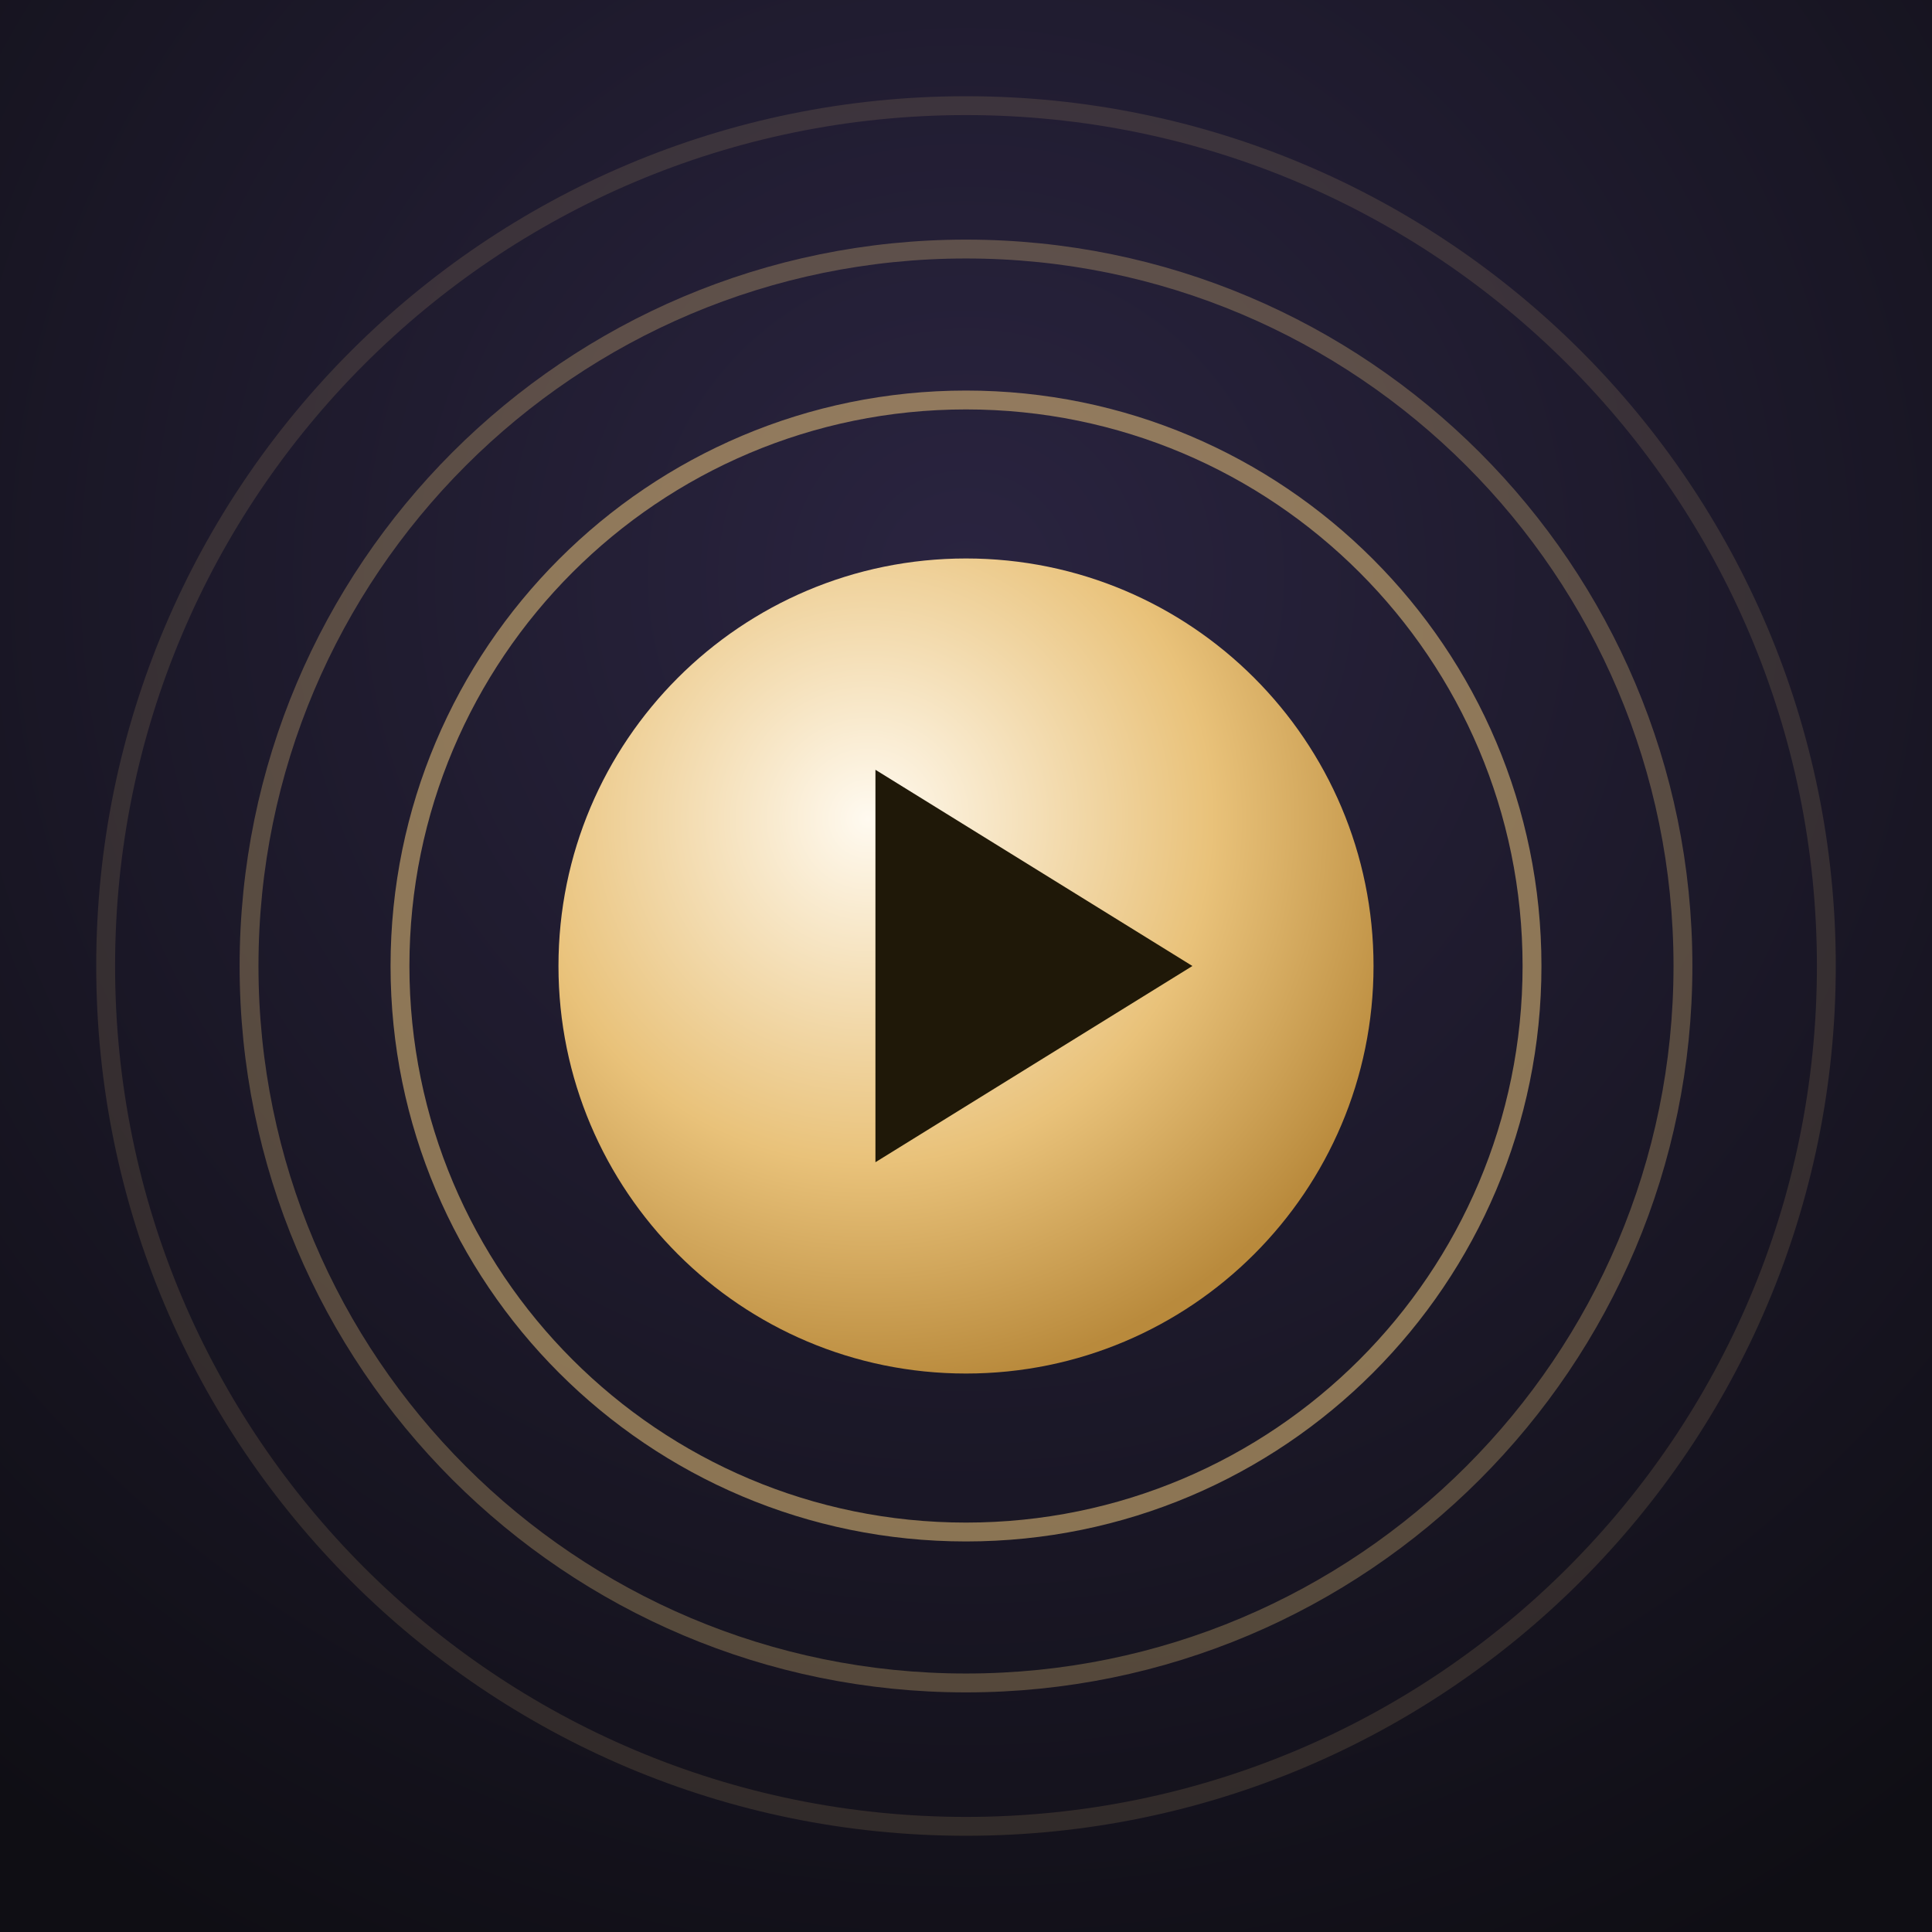
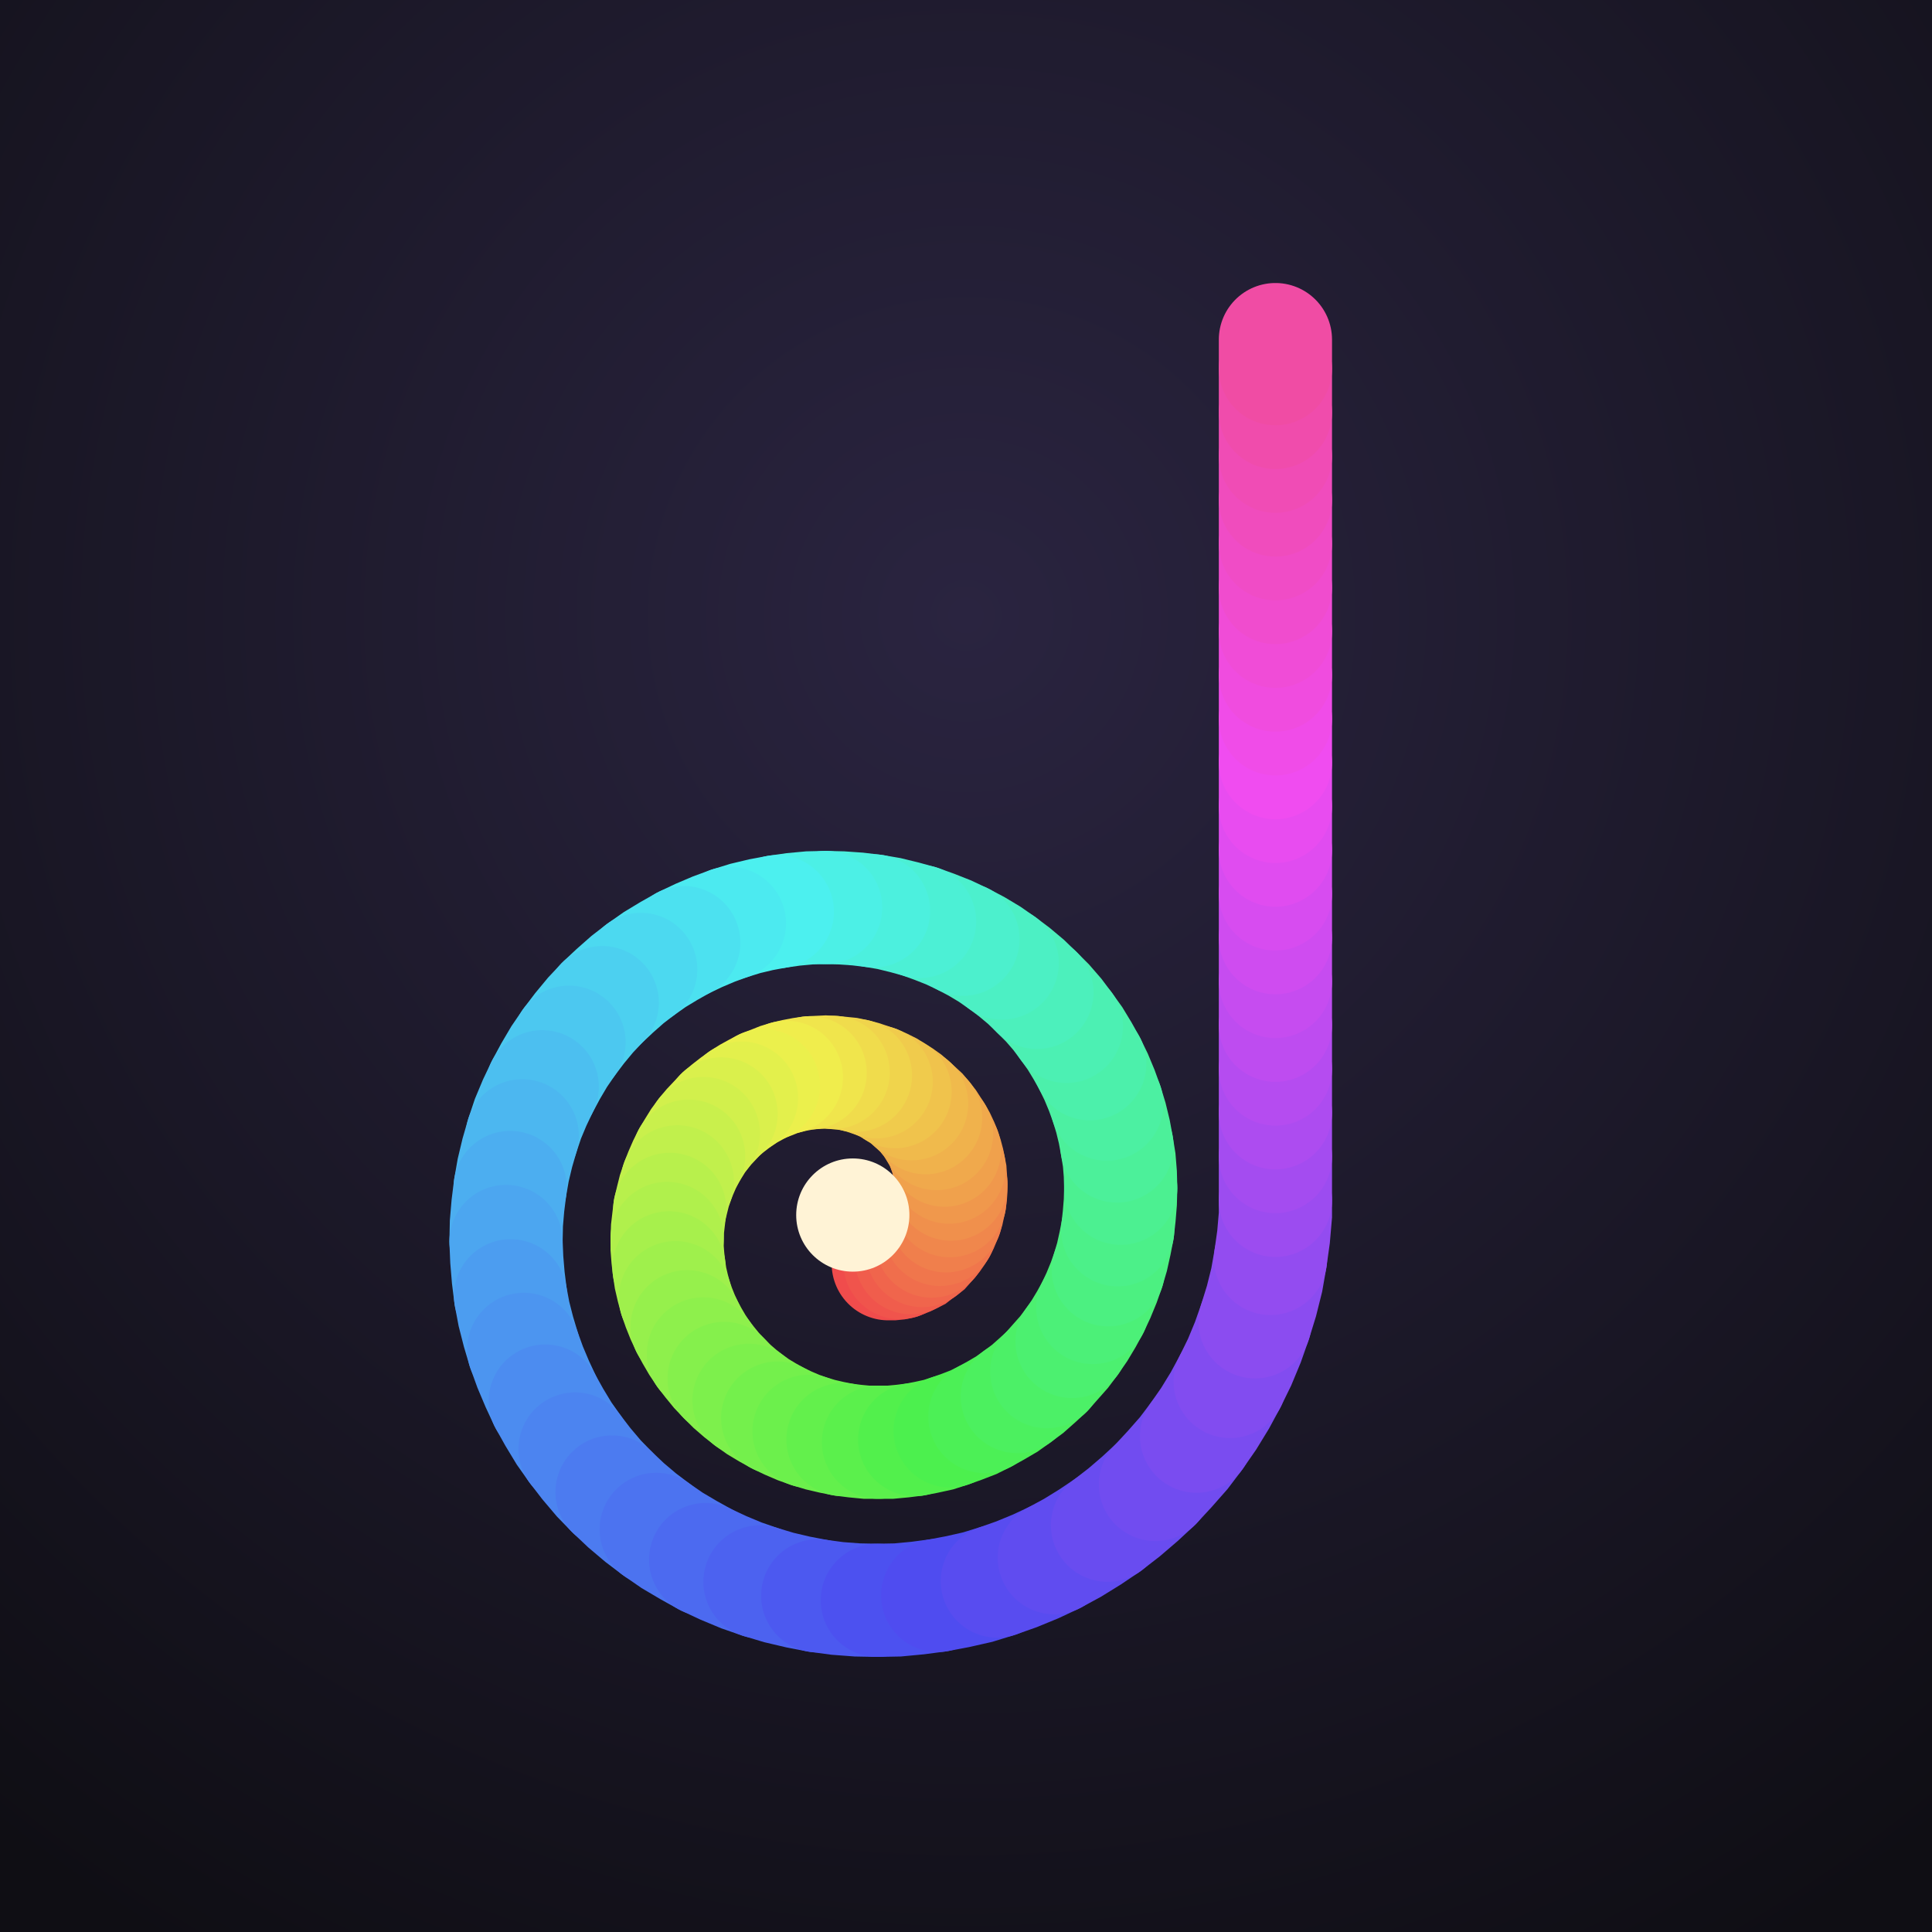
<svg xmlns="http://www.w3.org/2000/svg" viewBox="0 0 512 512">
  <defs>
-     <radialGradient id="f" cx="50%" cy="30%" r="80%">
+     <radialGradient id="fond" cx="50%" cy="32%" r="80%">
      <stop offset="0" stop-color="#2a2440" />
      <stop offset="1" stop-color="#0f0e14" />
    </radialGradient>
-     <radialGradient id="o" cx="38%" cy="32%" r="70%">
-       <stop offset="0" stop-color="#fffaf0" />
-       <stop offset=".6" stop-color="#e9c27a" />
-       <stop offset="1" stop-color="#b98a3c" />
-     </radialGradient>
  </defs>
-   <rect width="512" height="512" fill="url(#f)" />
-   <g fill="none" stroke="#e9c27a" stroke-width="5">
-     <circle cx="256" cy="256" r="150" opacity=".55" />
-     <circle cx="256" cy="256" r="190" opacity=".3" />
-     <circle cx="256" cy="256" r="228" opacity=".14" />
+   <rect width="512" height="512" fill="url(#fond)" />
+   <g fill="none" stroke-width="30" stroke-linecap="round">
+     <path d="M235.4 334.9L236.5 334.9L237.5 334.8L238.5 334.6" stroke="#f04c4c" />
+     <path d="M238.5 334.6L239.5 334.2L240.5 333.8L241.5 333.3" stroke="#f0544c" />
+     <path d="M241.5 333.3L242.5 332.8L243.4 332.1L244.4 331.4" stroke="#f05d4c" />
+     <path d="M244.4 331.4L245.3 330.7L246.1 329.8L246.9 328.9" stroke="#f0654c" />
+     <path d="M246.9 328.9L247.7 327.9L248.4 326.9L249.1 325.8" stroke="#f06e4c" />
+     <path d="M249.1 325.8L249.7 324.6L250.2 323.4L250.7 322.2" stroke="#f0764c" />
+     <path d="M250.7 322.2L251.1 320.9L251.4 319.5L251.7 318.2" stroke="#f07f4c" />
+     <path d="M251.7 318.2L251.9 316.7L252 315.3L252 313.8" stroke="#f0874c" />
+     <path d="M252 313.8L251.9 312.3L251.8 310.8L251.5 309.3" stroke="#f0904c" />
+     <path d="M251.5 309.3L251.2 307.8L250.8 306.3L250.3 304.8" stroke="#f0984c" />
+     <path d="M250.3 304.8L249.7 303.3L249 301.8L248.2 300.4" stroke="#f0a14c" />
+     <path d="M248.2 300.4L247.3 299L246.4 297.6L245.3 296.2" stroke="#f0a94c" />
+     <path d="M245.3 296.2L244.2 294.9L242.9 293.7L241.6 292.5" stroke="#f0b24c" />
+     <path d="M241.6 292.5L240.2 291.3L238.8 290.3L237.2 289.3" stroke="#f0ba4c" />
+     <path d="M237.2 289.3L235.6 288.3L234 287.5L232.2 286.7" stroke="#f0c34c" />
+     <path d="M232.2 286.7L230.4 286.1L228.6 285.5L226.7 285" stroke="#f0cb4c" />
+     <path d="M226.7 285L224.8 284.6L222.8 284.4L220.8 284.2" stroke="#f0d44c" />
+     <path d="M220.8 284.2L218.8 284.1L216.7 284.2L214.7 284.3" stroke="#f0dc4c" />
+     <path d="M214.7 284.3L212.6 284.6L210.5 285L208.4 285.5" stroke="#f0e54c" />
+     <path d="M208.4 285.5L206.4 286.1L204.4 286.9L202.3 287.7" stroke="#f0ed4c" />
+     <path d="M202.3 287.7L200.4 288.7L198.4 289.8L196.5 291" stroke="#ebf04c" />
+     <path d="M196.5 291L194.7 292.3L192.9 293.7L191.1 295.2" stroke="#e3f04c" />
+     <path d="M191.1 295.2L189.5 296.9L187.9 298.6L186.4 300.4" stroke="#daf04c" />
+     <path d="M186.4 300.4L185 302.3L183.7 304.4L182.5 306.4" stroke="#d2f04c" />
+     <path d="M182.5 306.4L181.4 308.6L180.4 310.9L179.5 313.2" stroke="#c9f04c" />
+     <path d="M179.5 313.2L178.7 315.6L178.1 318L177.5 320.5" stroke="#c1f04c" />
+     <path d="M177.5 320.5L177.2 323L176.9 325.6L176.8 328.2" stroke="#b8f04c" />
+     <path d="M176.8 328.2L176.8 330.8L177 333.4L177.3 336" stroke="#b0f04c" />
+     <path d="M177.3 336L177.7 338.7L178.3 341.3L179 343.9" stroke="#a7f04c" />
+     <path d="M179 343.9L179.9 346.5L180.9 349L182.1 351.6" stroke="#9ff04c" />
+     <path d="M182.1 351.6L183.4 354L184.8 356.4L186.4 358.8" stroke="#96f04c" />
+     <path d="M186.4 358.8L188.1 361L189.9 363.2L191.9 365.3" stroke="#8ef04c" />
+     <path d="M191.9 365.3L194 367.4L196.2 369.3L198.5 371.1" stroke="#85f04c" />
+     <path d="M198.5 371.1L200.9 372.8L203.4 374.3L206.1 375.8" stroke="#7df04c" />
+     <path d="M206.1 375.8L208.8 377.1L211.6 378.3L214.4 379.3" stroke="#74f04c" />
+     <path d="M214.4 379.3L217.4 380.2L220.4 380.9L223.4 381.5" stroke="#6cf04c" />
+     <path d="M223.4 381.5L226.5 381.9L229.6 382.2L232.8 382.2" stroke="#63f04c" />
+     <path d="M232.8 382.2L236 382.2L239.2 381.9L242.4 381.5" stroke="#5bf04c" />
+     <path d="M242.4 381.5L245.5 380.9L248.7 380.2L251.8 379.2" stroke="#52f04c" />
+     <path d="M251.8 379.2L254.9 378.1L258 376.9L261 375.4" stroke="#4cf04e" />
+     <path d="M261 375.4L263.9 373.8L266.8 372.1L269.6 370.1" stroke="#4cf056" />
+     <path d="M269.6 370.1L272.3 368.1L274.9 365.8L277.4 363.5" stroke="#4cf05f" />
+     <path d="M277.4 363.5L279.7 360.9L282 358.3L284.1 355.5" stroke="#4cf067" />
+     <path d="M284.1 355.5L286.1 352.6L287.9 349.6L289.6 346.5" stroke="#4cf070" />
+     <path d="M289.6 346.5L291.1 343.3L292.5 339.9L293.7 336.5" stroke="#4cf078" />
+     <path d="M293.7 336.5L294.7 333.1L295.5 329.5L296.2 325.9" stroke="#4cf081" />
+     <path d="M296.2 325.9L296.6 322.3L296.9 318.6L297 314.9" stroke="#4cf089" />
+     <path d="M297 314.9L296.9 311.1L296.6 307.4L296 303.7" stroke="#4cf091" />
+     <path d="M296 303.7L295.3 299.9L294.4 296.2L293.3 292.6" stroke="#4cf09a" />
+     <path d="M293.3 292.6L292 289L290.5 285.4L288.8 281.9" stroke="#4cf0a2" />
+     <path d="M288.8 281.9L286.9 278.5L284.9 275.2L282.6 272" stroke="#4cf0ab" />
+     <path d="M282.6 272L280.2 268.8L277.6 265.8L274.8 263" stroke="#4cf0b3" />
+     <path d="M274.8 263L271.9 260.2L268.8 257.6L265.6 255.2" stroke="#4cf0bc" />
+     <path d="M265.6 255.2L262.3 252.9L258.8 250.8L255.2 248.9" stroke="#4cf0c4" />
+     <path d="M255.2 248.9L251.4 247.1L247.6 245.6L243.7 244.2" stroke="#4cf0cd" />
+     <path d="M243.7 244.2L239.7 243.1L235.6 242.1L231.5 241.4" stroke="#4cf0d5" />
+     <path d="M231.5 241.4L227.3 240.9L223 240.6L218.8 240.5" stroke="#4cf0de" />
+     <path d="M218.8 240.5L214.5 240.6L210.2 241L206 241.6" stroke="#4cf0e6" />
+     <path d="M206 241.6L201.7 242.4L197.5 243.4L193.3 244.7" stroke="#4cf0ef" />
+     <path d="M193.3 244.7L189.2 246.2L185.2 247.9L181.2 249.8" stroke="#4ceaf0" />
+     <path d="M181.2 249.8L177.3 252L173.5 254.3L169.8 256.9" stroke="#4ce1f0" />
+     <path d="M169.8 256.9L166.3 259.6L162.9 262.6L159.6 265.7" stroke="#4cd9f0" />
+     <path d="M159.6 265.7L156.5 269L153.6 272.5L150.8 276.2" stroke="#4cd0f0" />
+     <path d="M150.8 276.2L148.2 280L145.9 283.9L143.7 288" stroke="#4cc8f0" />
+     <path d="M143.7 288L141.7 292.2L139.9 296.5L138.4 301" stroke="#4cbff0" />
+     <path d="M138.4 301L137.1 305.5L136 310.1L135.2 314.7" stroke="#4cb7f0" />
+     <path d="M135.2 314.7L134.6 319.5L134.2 324.2L134.1 329" stroke="#4caef0" />
+     <path d="M134.1 329L134.3 333.8L134.7 338.6L135.3 343.4" stroke="#4ca6f0" />
+     <path d="M135.3 343.4L136.2 348.2L137.4 352.9L138.8 357.6" stroke="#4c9df0" />
+     <path d="M138.8 357.6L140.5 362.3L142.4 366.8L144.5 371.3" stroke="#4c95f0" />
+     <path d="M144.5 371.3L146.9 375.6L149.5 379.9L152.4 384" stroke="#4c8cf0" />
+     <path d="M152.4 384L155.4 387.9L158.7 391.8L162.2 395.4" stroke="#4c84f0" />
+     <path d="M162.2 395.4L165.9 398.9L169.8 402.2L173.9 405.3" stroke="#4c7bf0" />
+     <path d="M173.9 405.3L178.1 408.2L182.5 410.8L187 413.3" stroke="#4c73f0" />
+     <path d="M187 413.3L191.7 415.5L196.5 417.5L201.4 419.2" stroke="#4c6af0" />
+     <path d="M201.4 419.2L206.4 420.7L211.5 421.9L216.7 422.9" stroke="#4c62f0" />
+     <path d="M216.7 422.9L221.9 423.6L227.2 424L232.5 424.1" stroke="#4c59f0" />
+     <path d="M232.5 424.1L237.9 424L243.2 423.5L248.5 422.8" stroke="#4c51f0" />
+     <path d="M248.5 422.8L253.8 421.8L259.1 420.6L264.3 419" stroke="#4f4cf0" />
+     <path d="M264.3 419L269.4 417.2L274.5 415.1L279.4 412.8" stroke="#584cf0" />
+     <path d="M279.4 412.8L284.2 410.2L288.9 407.3L293.5 404.2" stroke="#604cf0" />
+     <path d="M293.5 404.2L297.9 400.8L302.1 397.2L306.2 393.4" stroke="#694cf0" />
+     <path d="M306.2 393.4L310 389.3L313.7 385.1L317.1 380.6" stroke="#714cf0" />
+     <path d="M317.1 380.6L320.3 376L323.3 371.1L326 366.1" stroke="#7a4cf0" />
+     <path d="M326 366.1L328.5 361L330.7 355.7L332.6 350.3" stroke="#824cf0" />
+     <path d="M332.6 350.3L334.3 344.8L335.7 339.2L336.7 333.5" stroke="#8b4cf0" />
+     <path d="M336.7 333.5L337.5 327.8L338 322L338 318.1" stroke="#934cf0" />
+     <path d="M338 318.1L338 314.3L338 310.4L338 306.5" stroke="#9c4cf0" />
+     <path d="M338 306.5L338 302.7L338 298.8L338 294.9" stroke="#a44cf0" />
+     <path d="M338 294.9L338 291.1L338 287.2L338 283.3" stroke="#ad4cf0" />
+     <path d="M338 283.3L338 279.5L338 275.6L338 271.7" stroke="#b54cf0" />
+     <path d="M338 271.7L338 267.9L338 264L338 260.1" stroke="#be4cf0" />
+     <path d="M338 260.1L338 256.3L338 252.4L338 248.5" stroke="#c64cf0" />
+     <path d="M338 248.5L338 244.7L338 240.8L338 236.9" stroke="#cf4cf0" />
+     <path d="M338 236.9L338 233.1L338 229.2L338 225.3" stroke="#d74cf0" />
+     <path d="M338 225.3L338 221.5L338 217.6L338 213.7" stroke="#e04cf0" />
+     <path d="M338 213.7L338 209.9L338 206L338 202.1" stroke="#e84cf0" />
+     <path d="M338 202.1L338 198.3L338 194.4L338 190.5" stroke="#f04cf0" />
+     <path d="M338 190.5L338 186.7L338 182.8L338 178.9" stroke="#f04ce8" />
+     <path d="M338 178.9L338 175.1L338 171.2L338 167.3" stroke="#f04cdf" />
+     <path d="M338 167.3L338 163.5L338 159.6L338 155.7" stroke="#f04cd7" />
+     <path d="M338 155.7L338 151.9L338 148L338 144.1" stroke="#f04cce" />
+     <path d="M338 144.1L338 140.3L338 136.4L338 132.5" stroke="#f04cc6" />
+     <path d="M338 132.5L338 128.7L338 124.8L338 120.9" stroke="#f04cbd" />
+     <path d="M338 120.9L338 117.1L338 113.2L338 109.3" stroke="#f04cb5" />
+     <path d="M338 109.3L338 105.5L338 101.6L338 97.7" stroke="#f04cac" />
+     <path d="M338 97.7L338 93.9L338 90" stroke="#f04ca4" />
  </g>
-   <circle cx="256" cy="256" r="108" fill="url(#o)" />
-   <path d="M232 204v104l84-52z" fill="#1f1808" />
+   <circle cx="226" cy="322" r="15" fill="#fff3d6" />
</svg>
